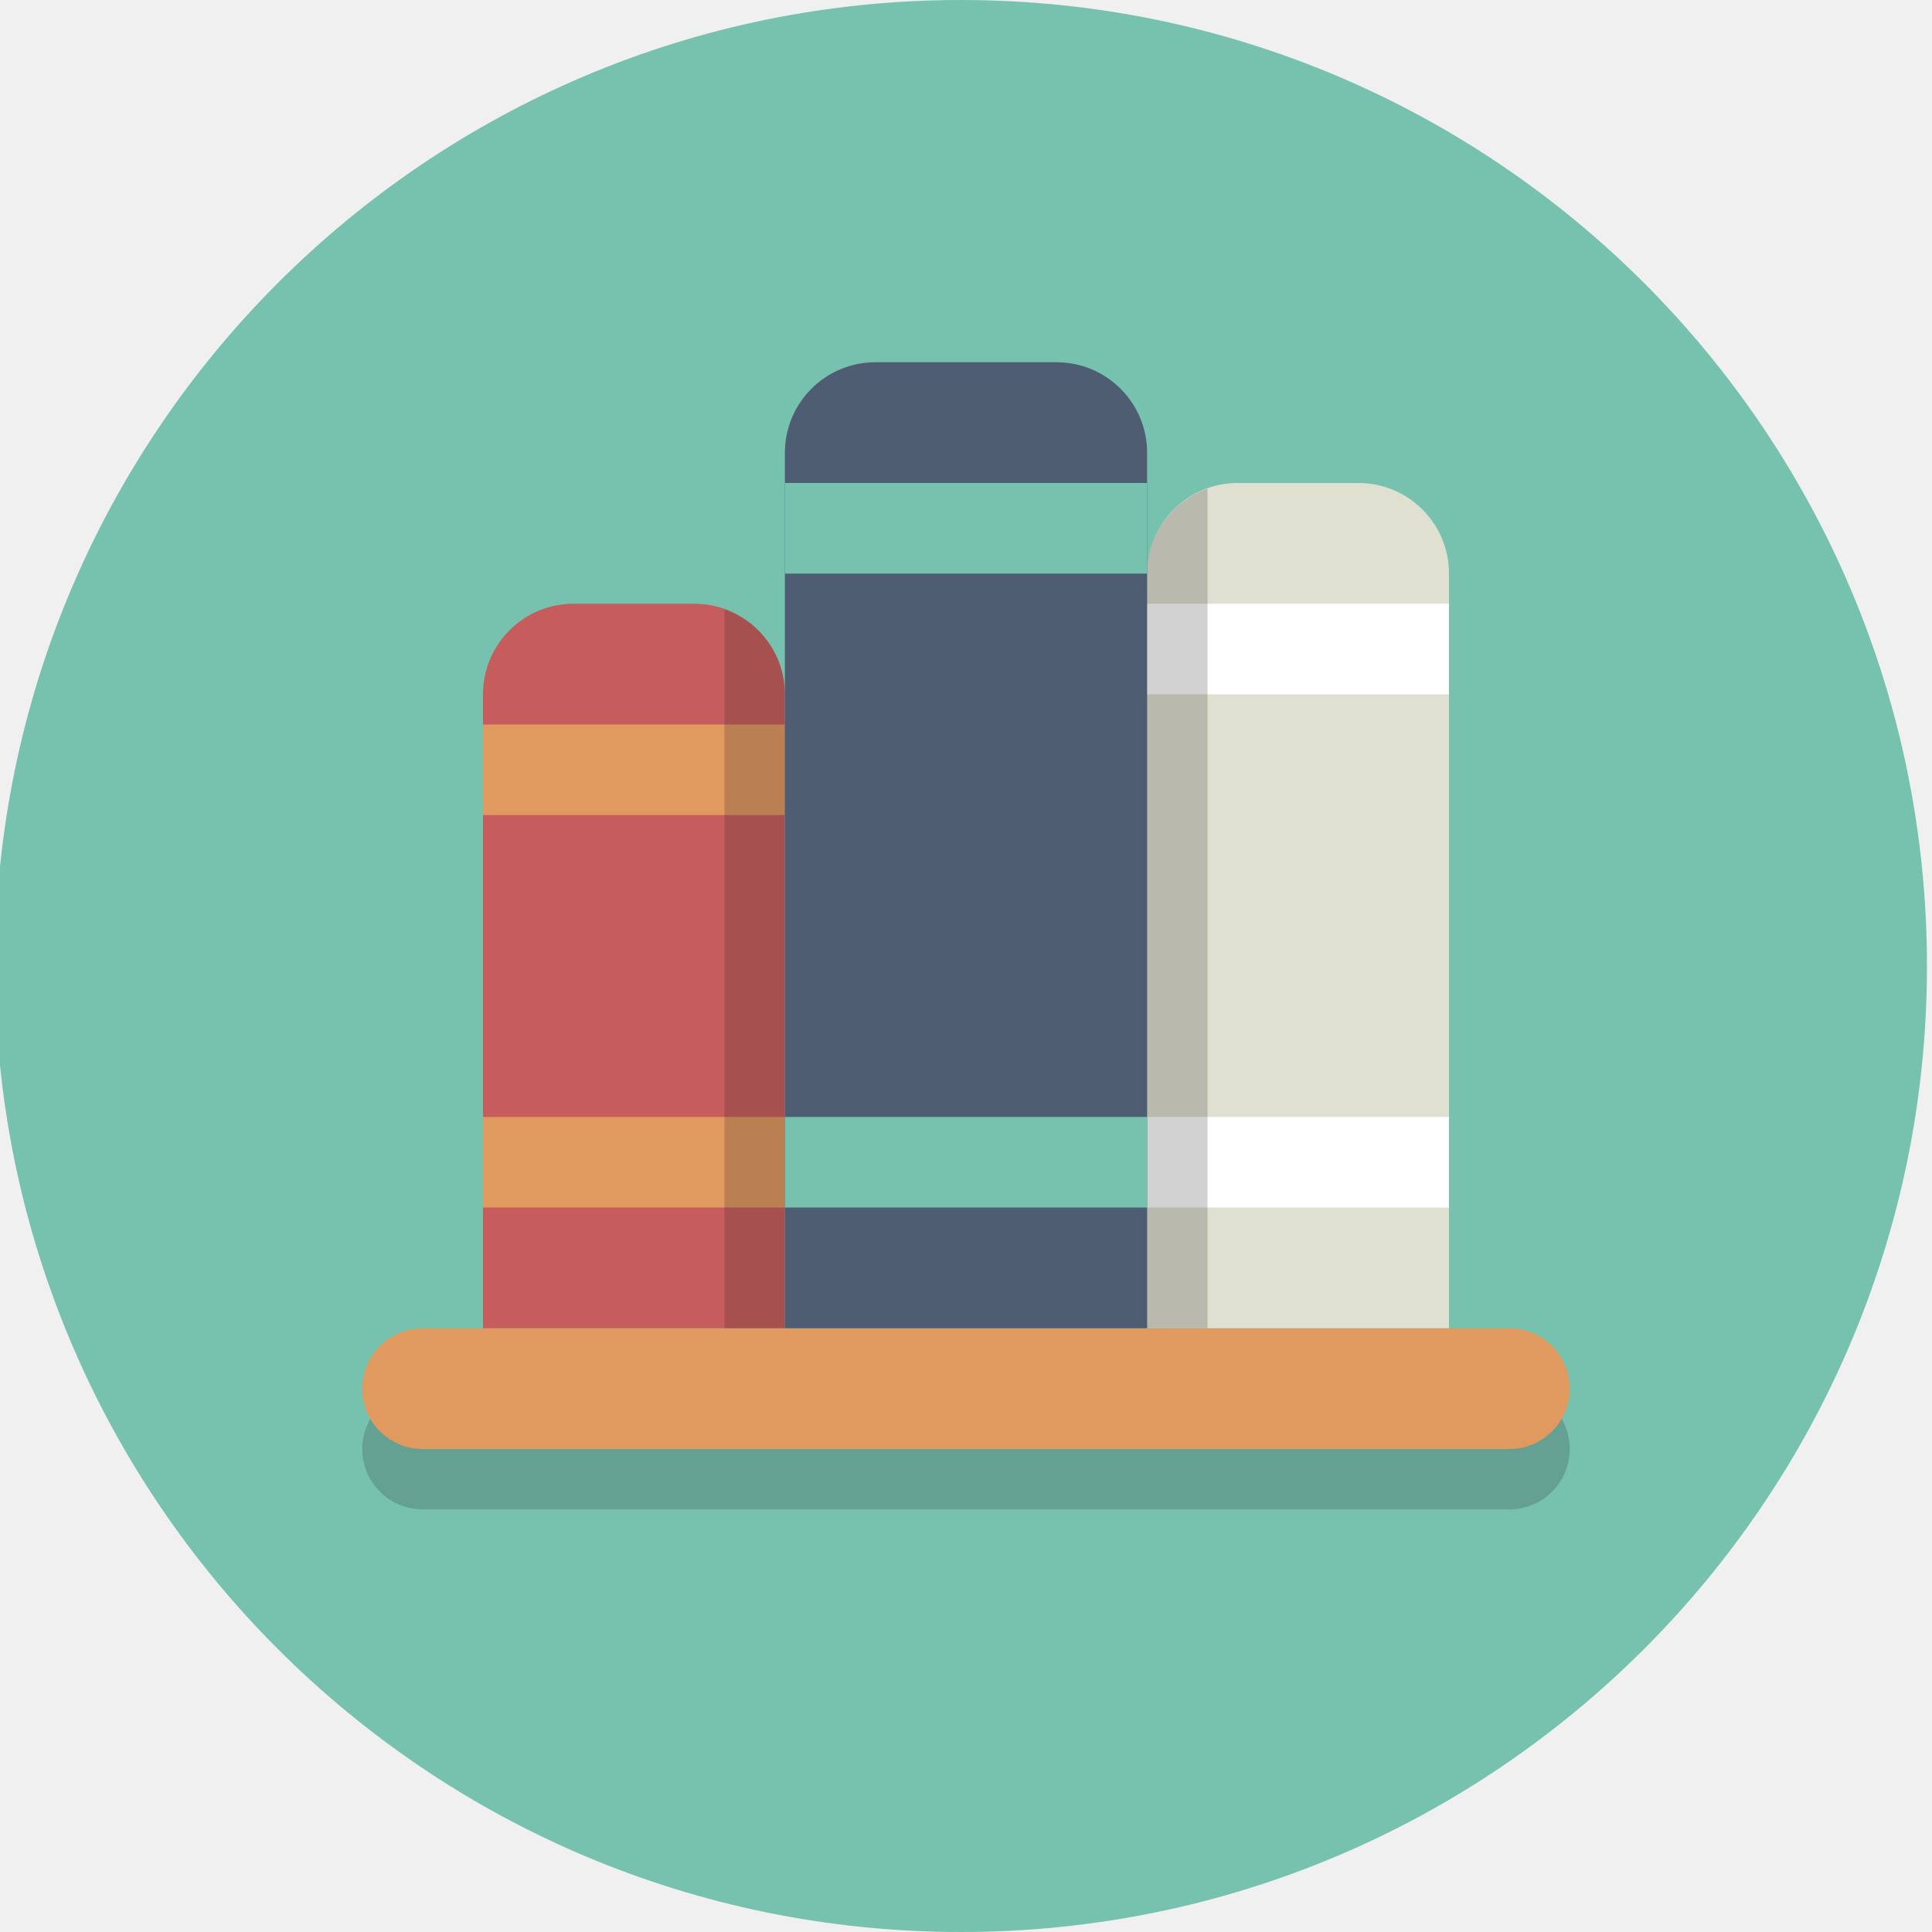
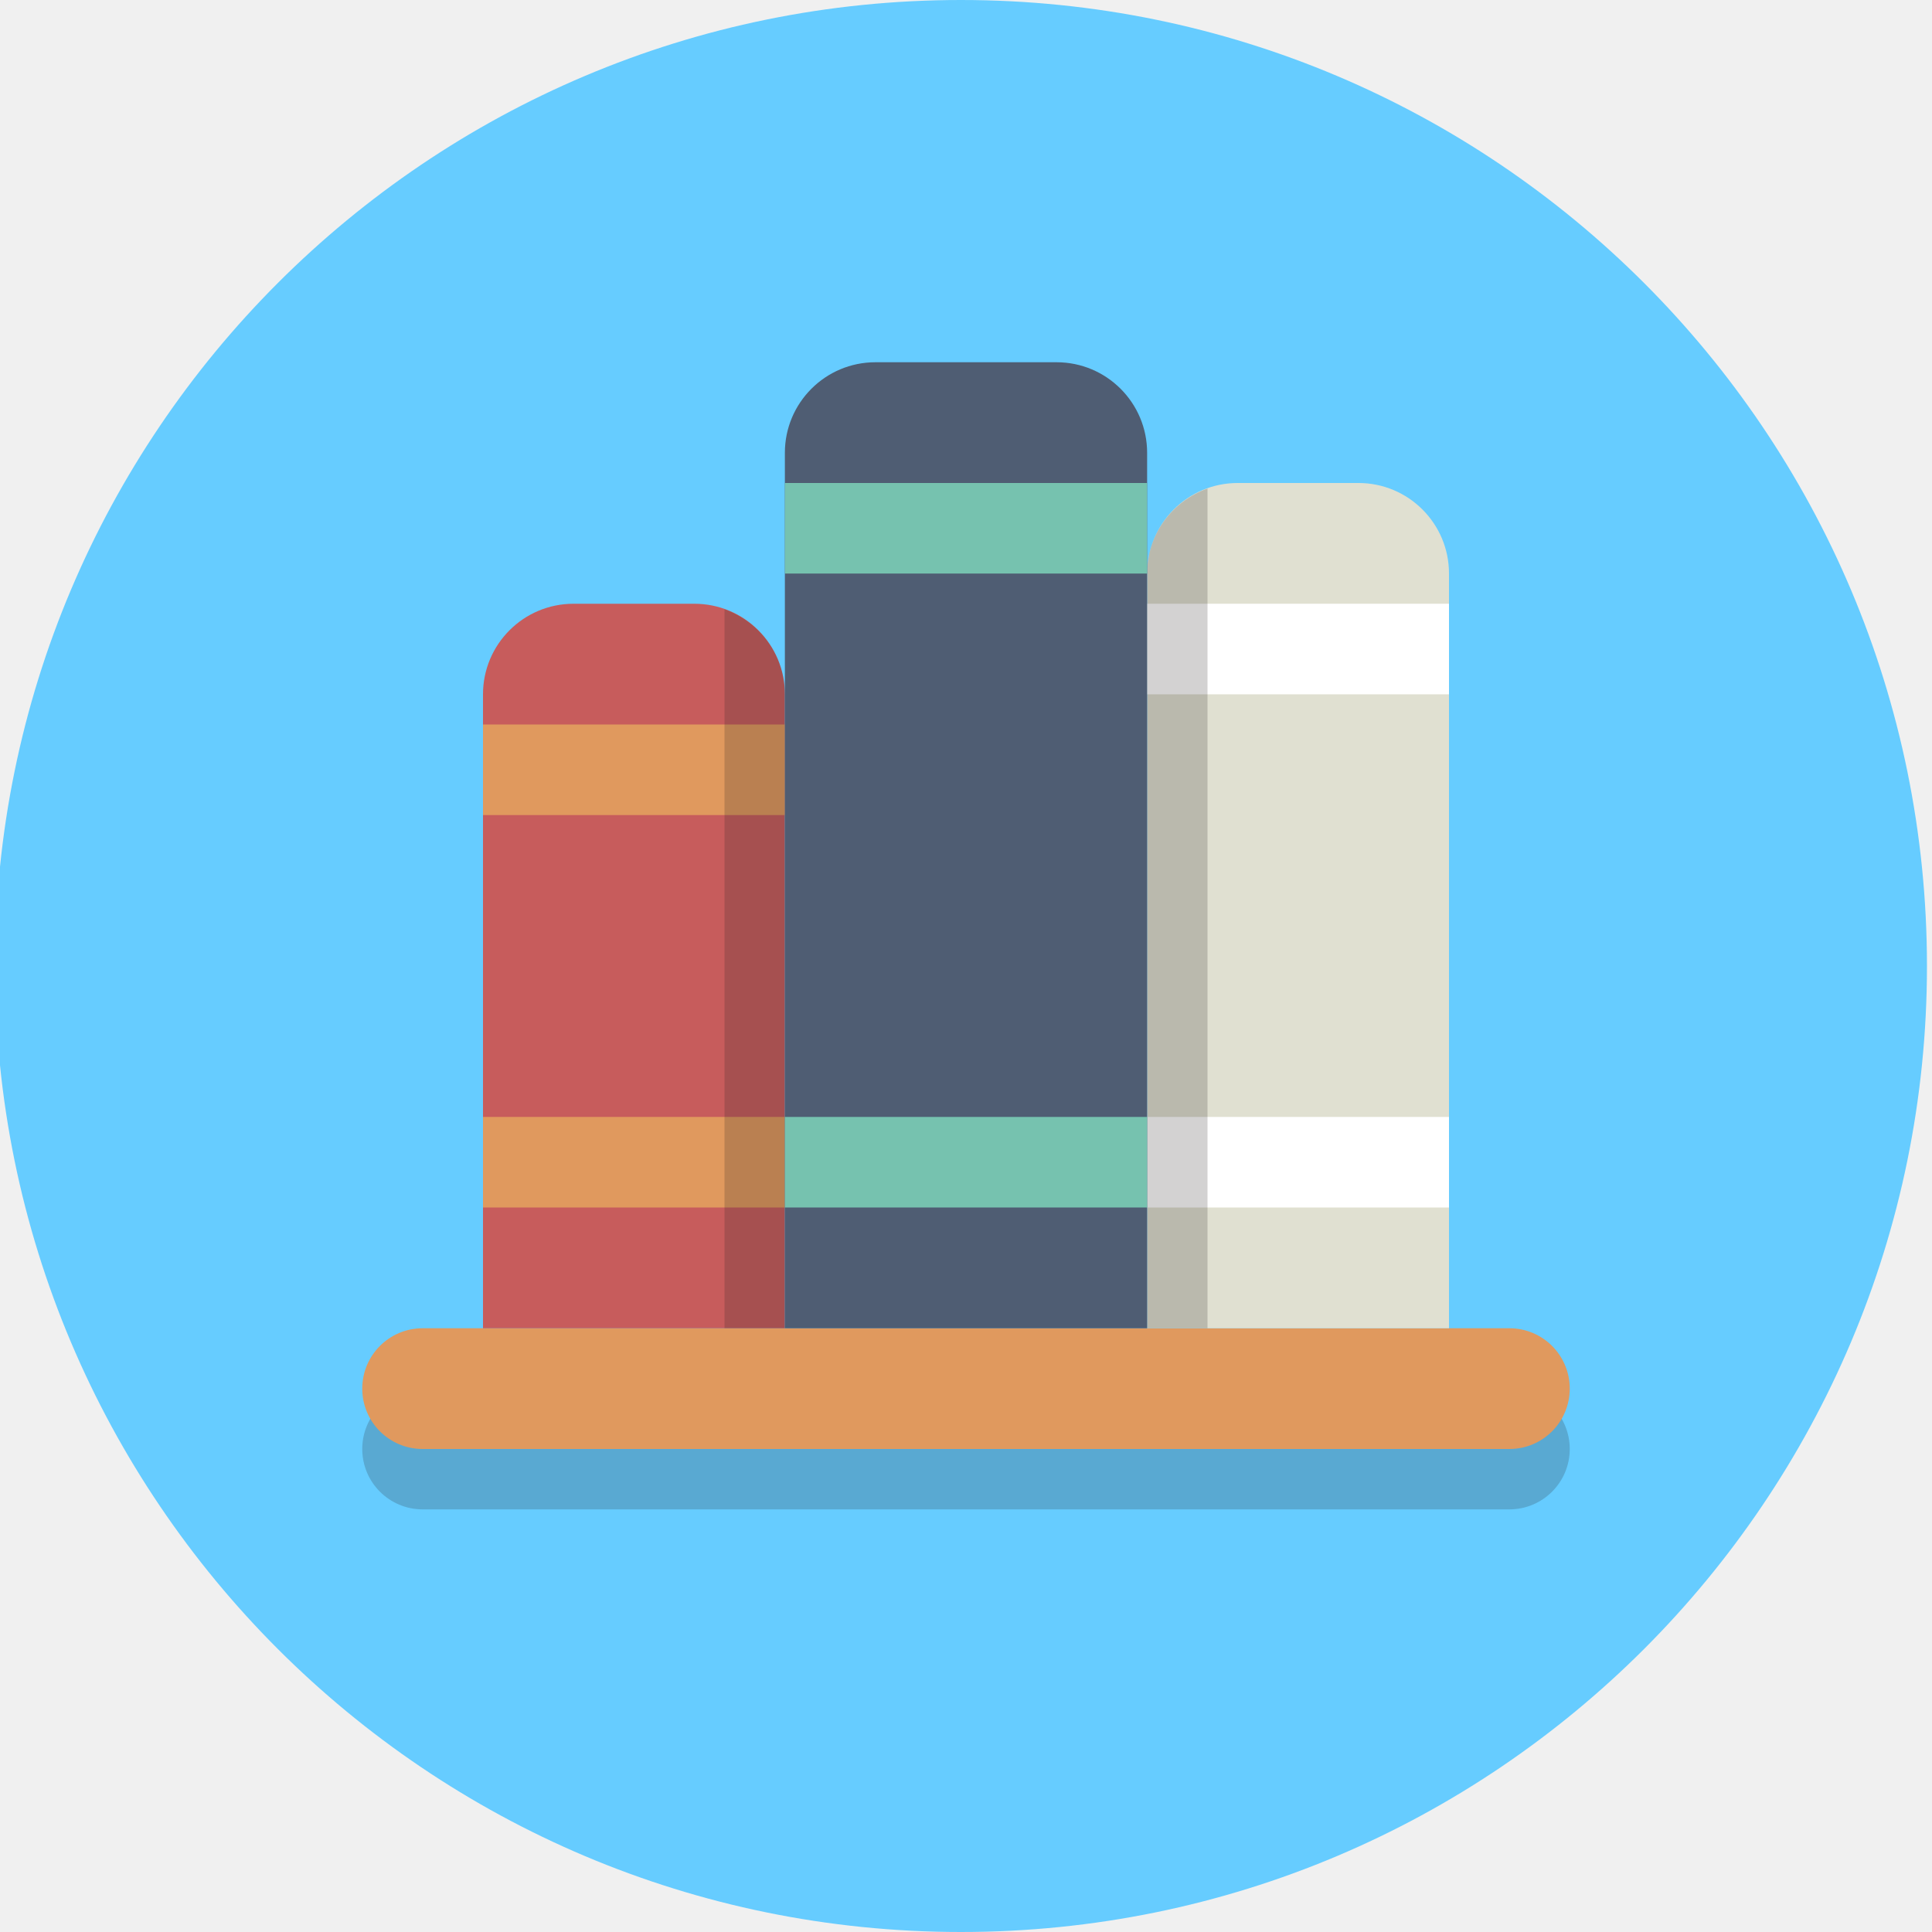
<svg xmlns="http://www.w3.org/2000/svg" enable-background="new 0 0 64 64" height="64px" version="1.1" viewBox="0 0 64 64" width="64px" xml:space="preserve">
  <g id="Layer_1">
    <g>
-       <circle cx="31.833" cy="32" fill="#76c2af" r="32" />
+       <circle cx="31.833" cy="32" fill="#66ccff" r="32" />
    </g>
    <g opacity="0.2">
      <path d="M52,48c0,1.105-0.895,2-2,2H14c-1.105,0-2-0.895-2-2l0,0c0-1.105,0.895-2,2-2h36    C51.105,46,52,46.895,52,48L52,48z" fill="#231F20" />
    </g>
    <g>
      <path d="M52,46c0,1.105-0.895,2-2,2H14c-1.105,0-2-0.895-2-2l0,0c0-1.105,0.895-2,2-2h36    C51.105,44,52,44.895,52,46L52,46z" fill="#E0995E" />
    </g>
    <g>
      <path d="M23,20h-4c-1.657,0-3,1.343-3,3v17v1v3h3h4h3v-3v-1V23C26,21.343,24.657,20,23,20z" fill="#C75C5C" />
    </g>
    <g>
      <path d="M45,16h-4c-1.657,0-3,1.343-3,3v21v1v3h3h4h3v-3v-1V19C48,17.343,46.657,16,45,16z" fill="#E0E0D1" />
    </g>
    <g>
      <rect fill="#E0995E" height="3" width="10" x="16" y="24" />
    </g>
    <g>
      <rect fill="#E0995E" height="3" width="10" x="16" y="37" />
    </g>
    <g>
      <rect fill="#FFFFFF" height="3" width="10" x="38" y="37" />
    </g>
    <g>
      <rect fill="#FFFFFF" height="3" width="10" x="38" y="20" />
    </g>
    <g>
      <g opacity="0.2">
        <path d="M40,40V16.184c-1.163,0.413-2,1.512-2,2.816v21v1v3h2v-3V40z" fill="#231F20" />
      </g>
      <g opacity="0.2">
        <path d="M26,40V23c0-1.304-0.837-2.403-2-2.816V40v1v3h2v-3V40z" fill="#231F20" />
      </g>
    </g>
    <g>
      <path d="M35,12h-6c-1.657,0-3,1.343-3,3v25v1v3h3h6h3v-3v-1V15C38,13.343,36.657,12,35,12z" fill="#4F5D73" />
    </g>
    <g>
      <rect fill="#76C2AF" height="3" width="12" x="26" y="16" />
    </g>
    <g>
      <rect fill="#76C2AF" height="3" width="12" x="26" y="37" />
    </g>
  </g>
  <g id="Layer_2" />
</svg>
